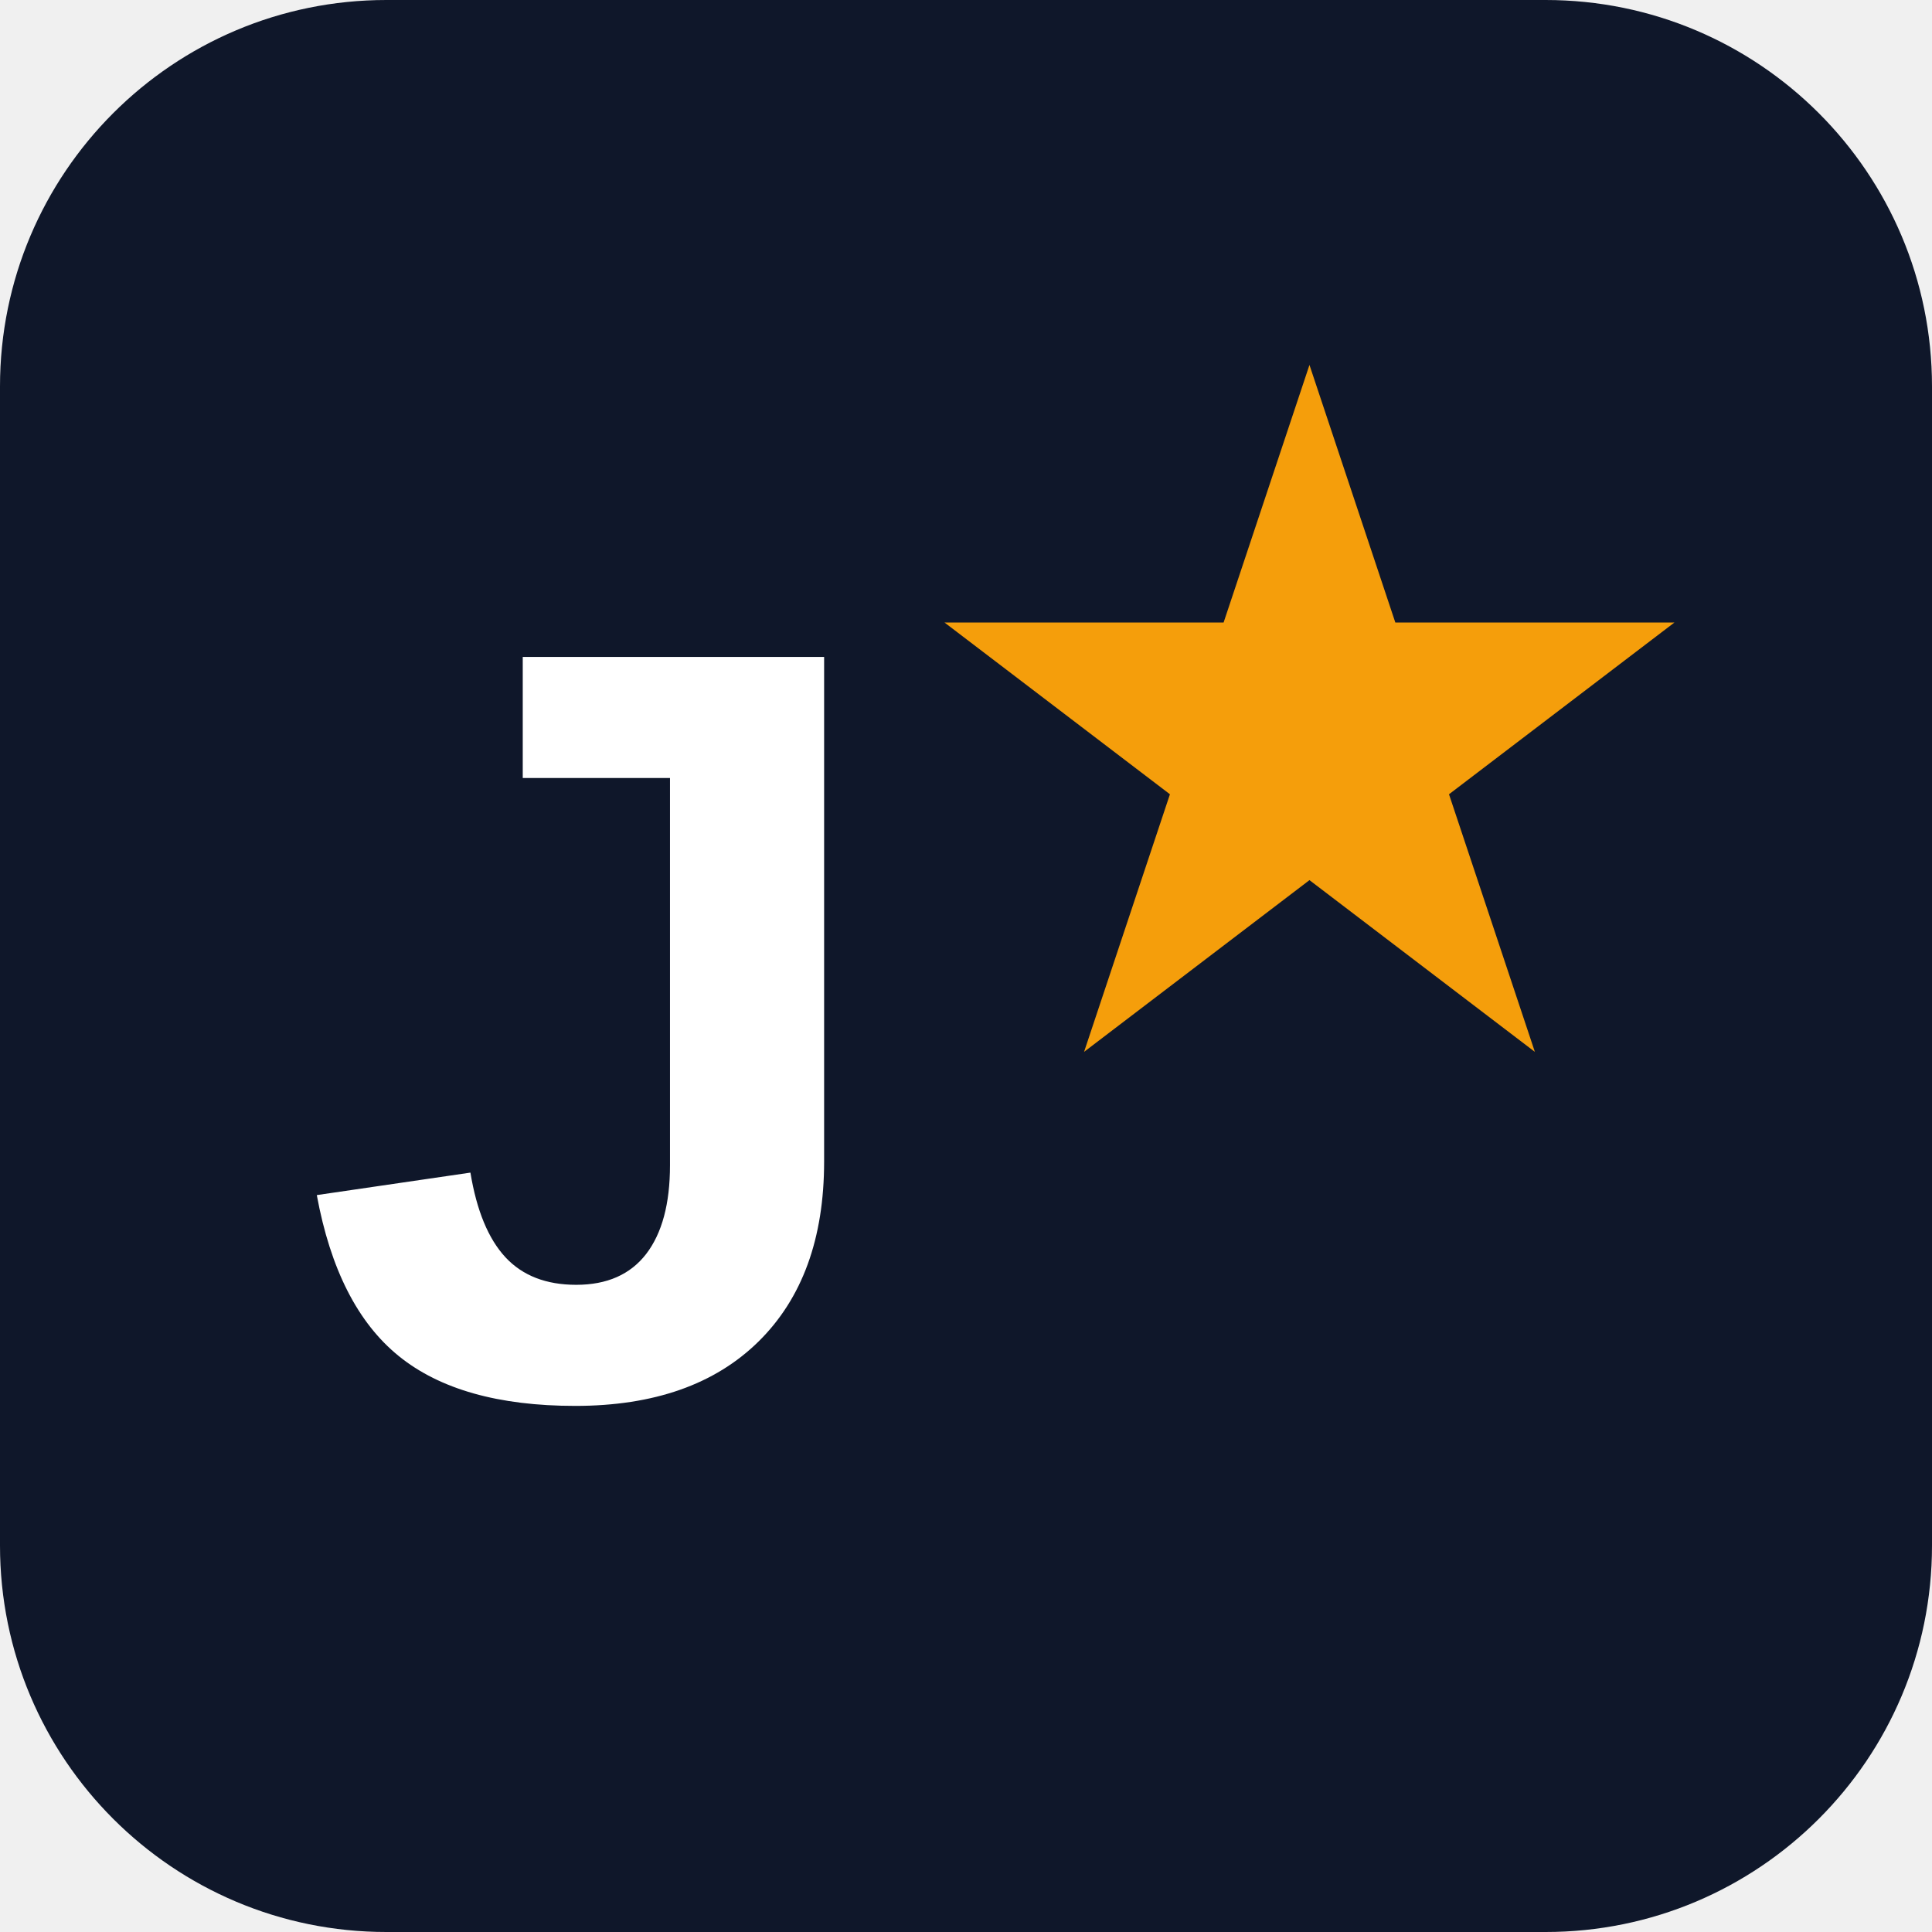
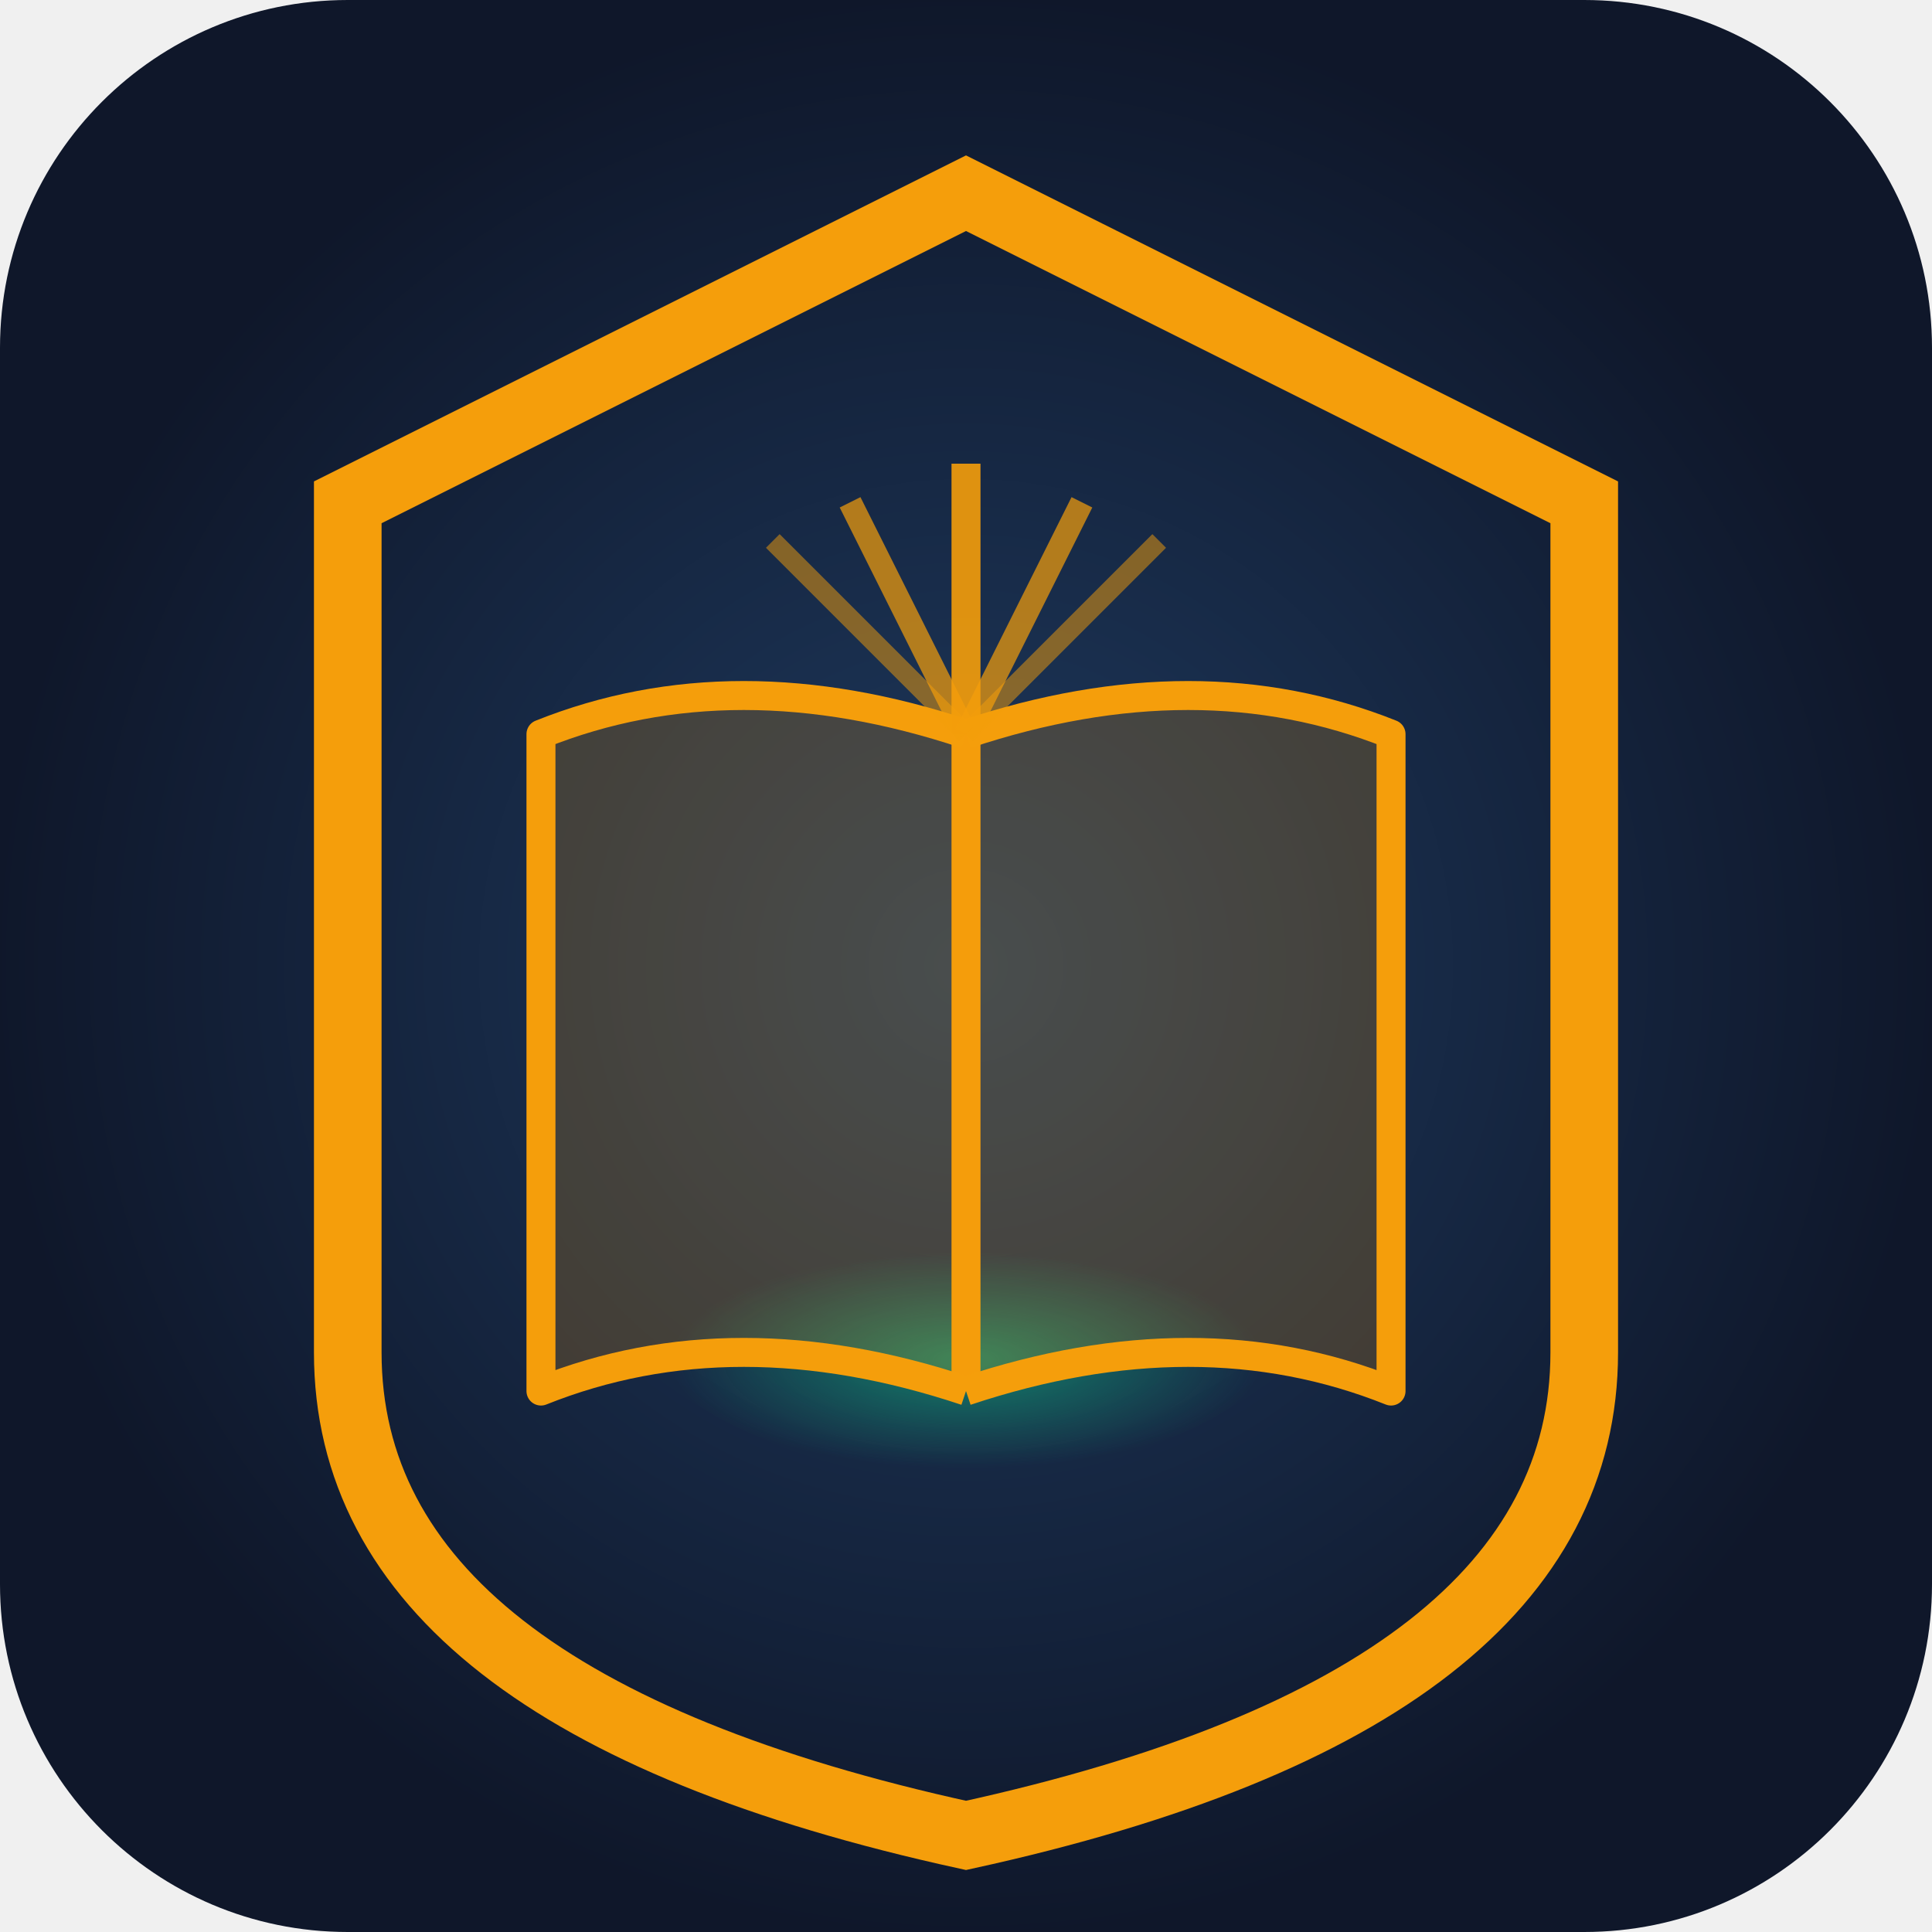
- <svg xmlns="http://www.w3.org/2000/svg" width="180" height="180" viewBox="0 0 180 180" fill="none">
-   <rect width="180" height="180" rx="36" fill="#0f172a" />
-   <text x="28" y="130" font-family="Arial Black, Arial" font-weight="900" font-size="100" fill="white">J</text>
-   <polygon points="122,34 130,58 156,58 135,74 143,98 122,82 101,98 109,74 88,58 114,58" fill="#f59e0b" />
+ <svg xmlns="http://www.w3.org/2000/svg" viewBox="0 0 100 100">
+   <defs>
+     <radialGradient id="bg" cx="50%" cy="50%" r="50%">
+       <stop offset="0%" stop-color="#1e3a5f" />
+       <stop offset="100%" stop-color="#0f172a" />
+     </radialGradient>
+     <radialGradient id="glow" cx="50%" cy="65%" r="35%">
+       <stop offset="0%" stop-color="#10b981" stop-opacity="0.6" />
+       <stop offset="100%" stop-color="#10b981" stop-opacity="0" />
+     </radialGradient>
+   </defs>
+   <rect width="100" height="100" rx="18" fill="url(#bg)" />
+   <path d="M50 10 L82 26 L82 70 Q82 88 50 95 Q18 88 18 70 L18 26 Z" fill="none" stroke="#f59e0b" stroke-width="3.5" />
+   <ellipse cx="50" cy="68" rx="22" ry="8" fill="url(#glow)" />
+   <path d="M50 38 L50 72" stroke="#f59e0b" stroke-width="1.5" />
+   <path d="M50 38 Q38 34 28 38 L28 72 Q38 68 50 72" fill="#f59e0b" fill-opacity="0.2" stroke="#f59e0b" stroke-width="1.5" stroke-linejoin="round" />
+   <path d="M50 38 Q62 34 72 38 L72 72 Q62 68 50 72" fill="#f59e0b" fill-opacity="0.2" stroke="#f59e0b" stroke-width="1.5" stroke-linejoin="round" />
+   <line x1="50" y1="38" x2="44" y2="26" stroke="#f59e0b" stroke-width="1.2" stroke-opacity="0.7" />
+   <line x1="50" y1="38" x2="50" y2="24" stroke="#f59e0b" stroke-width="1.5" stroke-opacity="0.9" />
+   <line x1="50" y1="38" x2="56" y2="26" stroke="#f59e0b" stroke-width="1.2" stroke-opacity="0.7" />
+   <line x1="50" y1="38" x2="40" y2="28" stroke="#f59e0b" stroke-width="1" stroke-opacity="0.5" />
+   <line x1="50" y1="38" x2="60" y2="28" stroke="#f59e0b" stroke-width="1" stroke-opacity="0.5" />
</svg>
